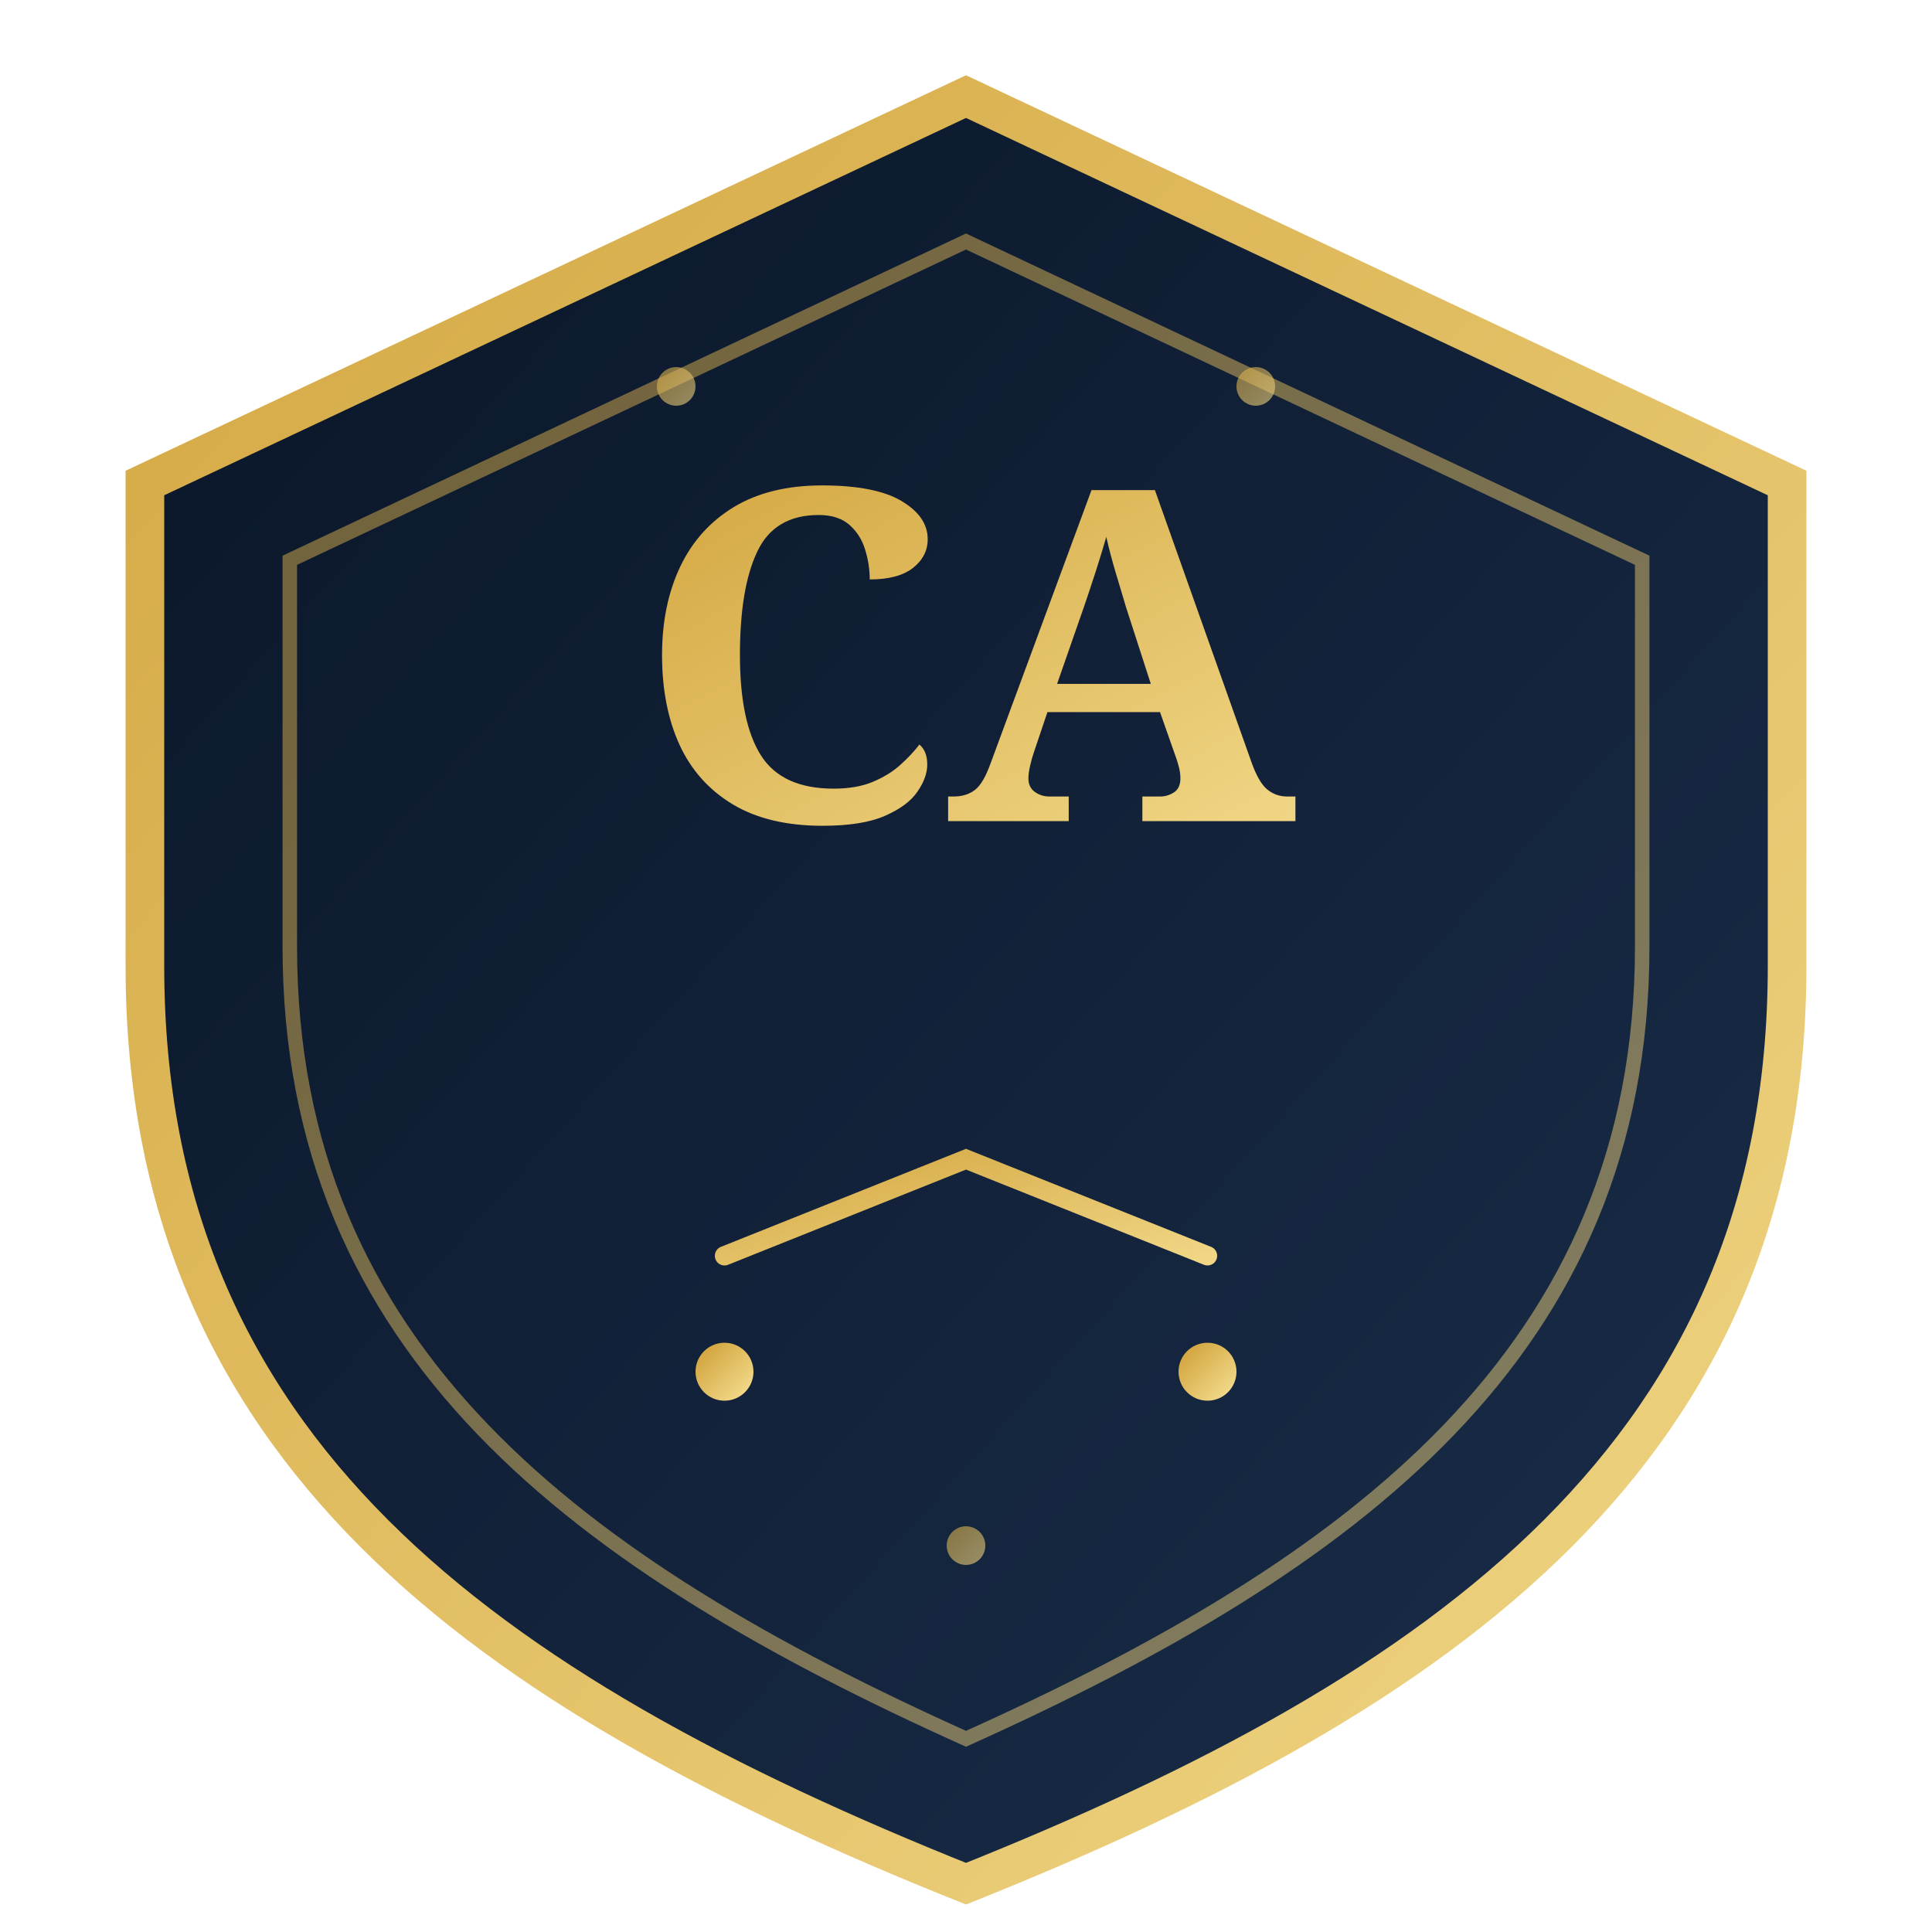
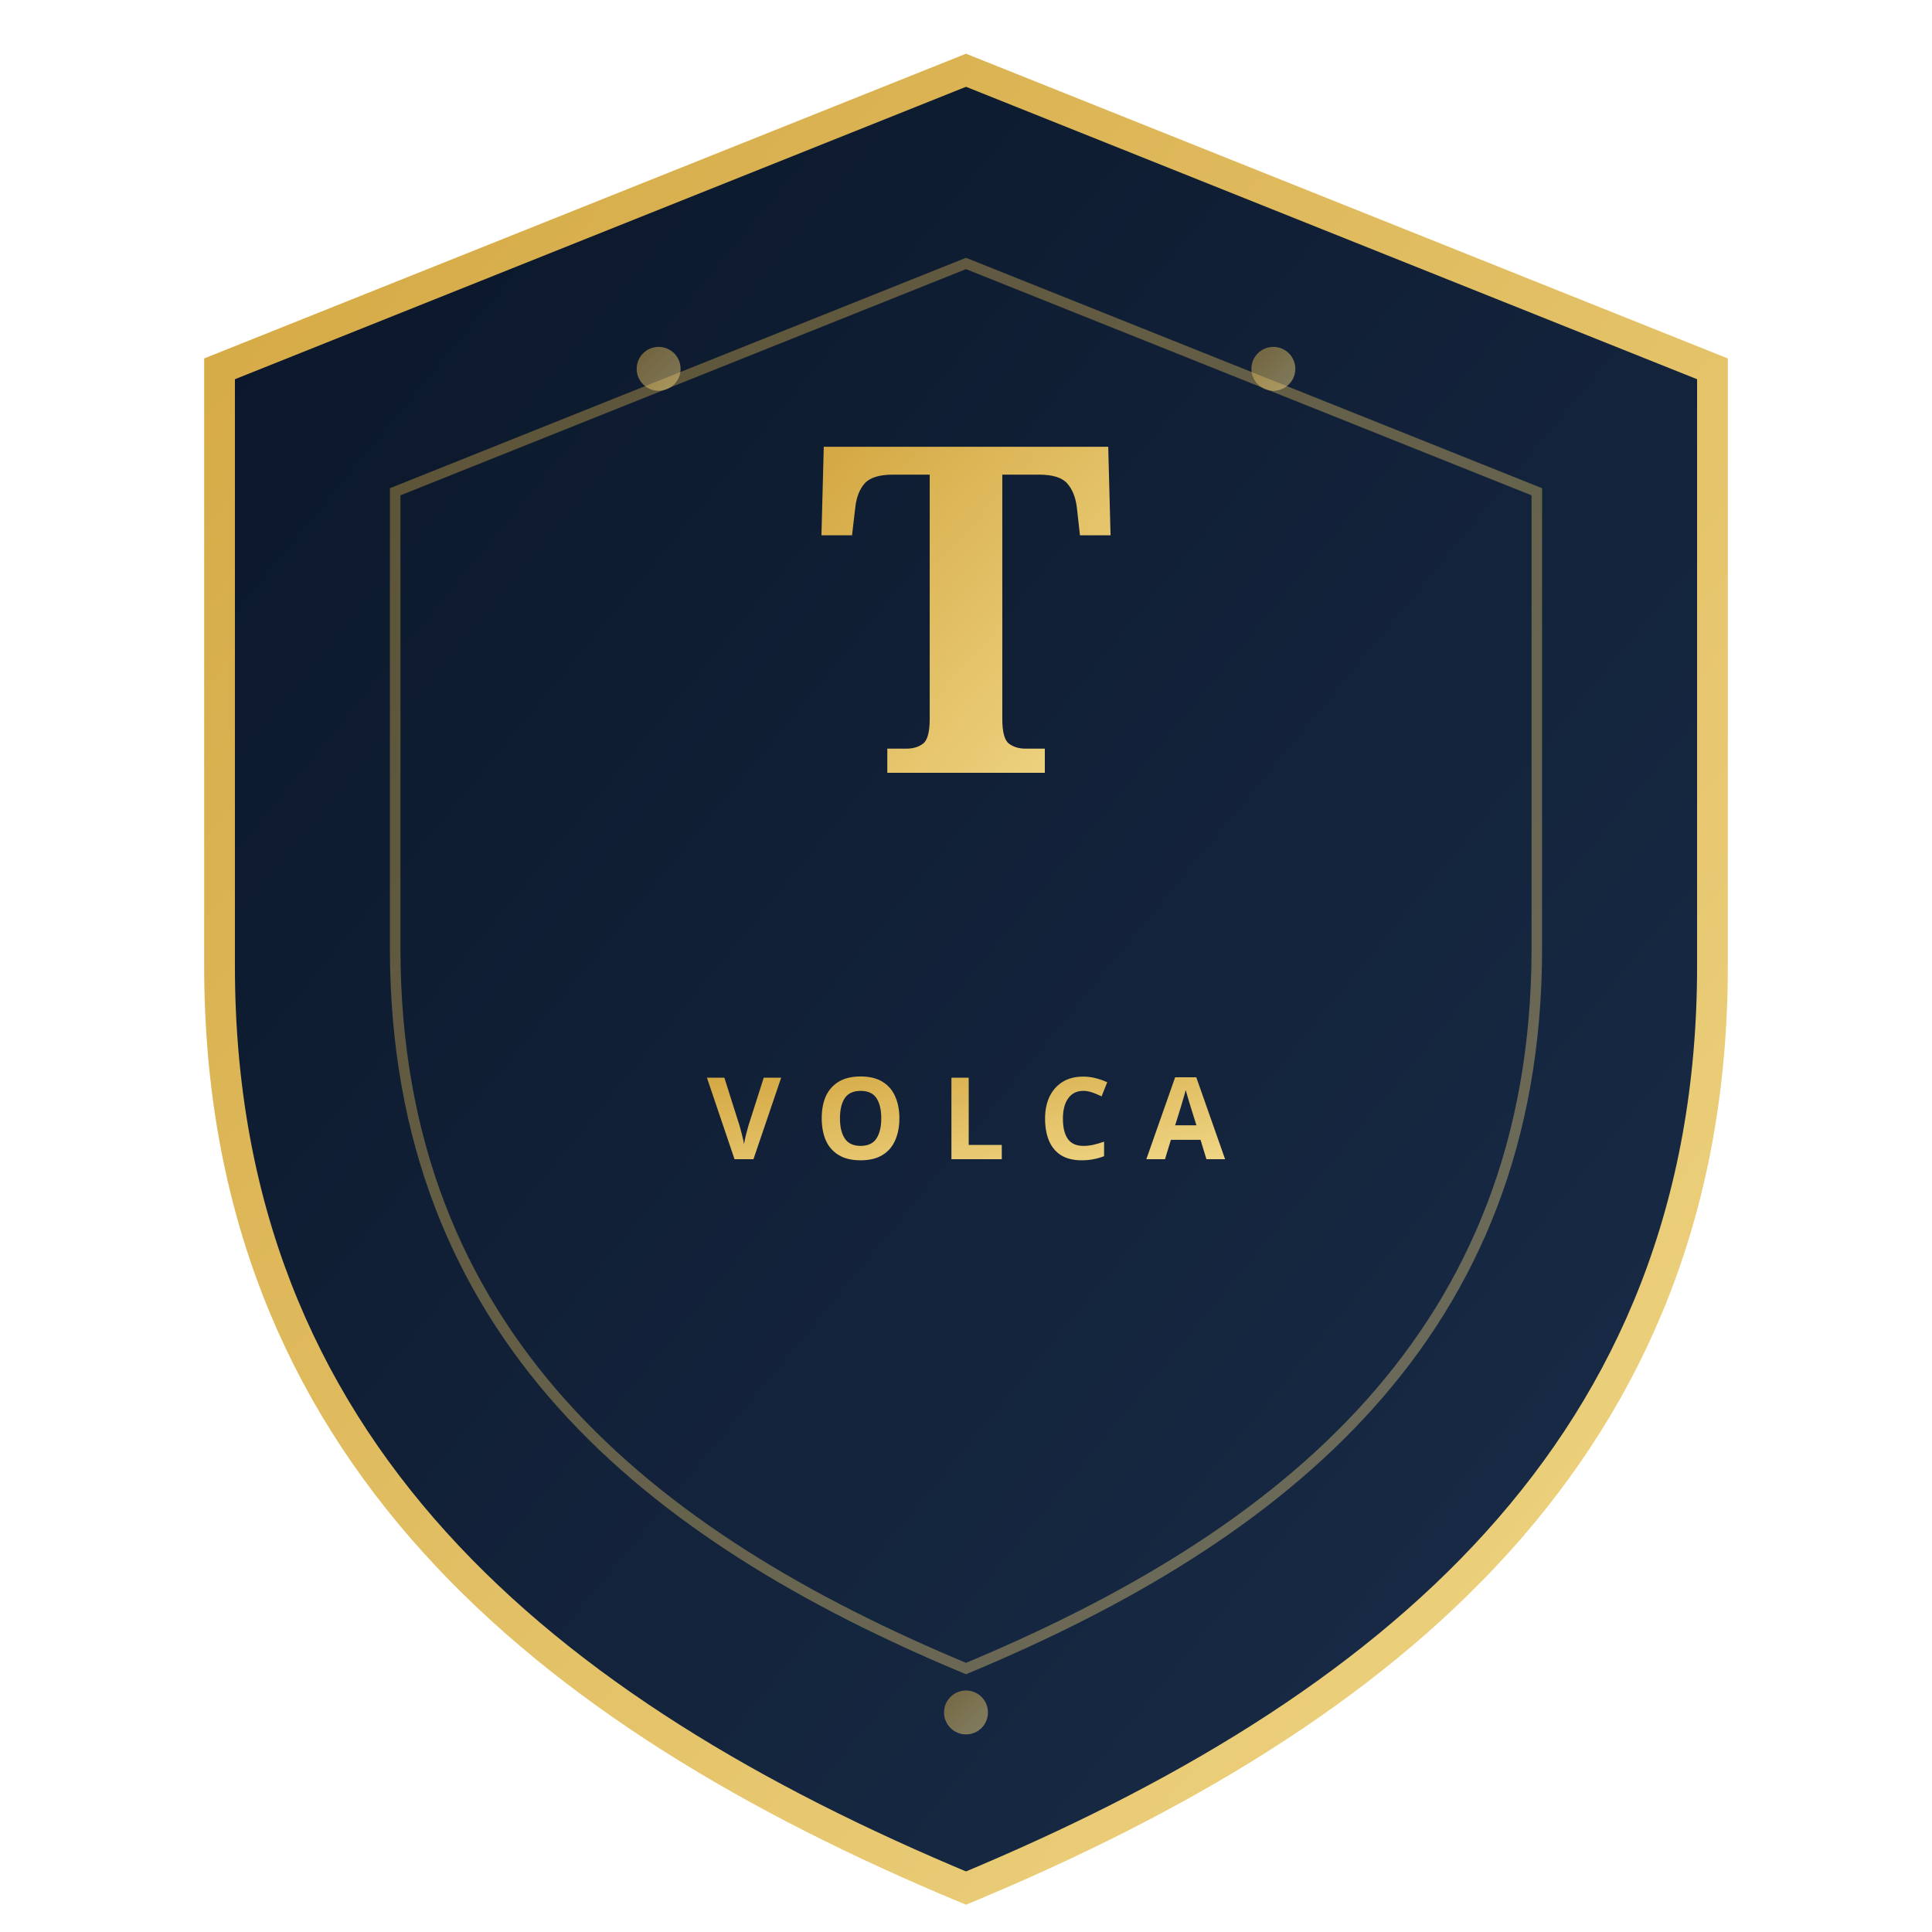
- <svg xmlns="http://www.w3.org/2000/svg" viewBox="0 0 200 200" fill="none">
+ <svg xmlns="http://www.w3.org/2000/svg" viewBox="0 0 220 220" fill="none">
  <defs>
-     <linearGradient id="goldGrad" x1="0%" y1="0%" x2="100%" y2="100%">
+     <linearGradient id="tg" x1="0%" y1="0%" x2="100%" y2="100%">
      <stop offset="0%" stop-color="#d4a843" />
      <stop offset="100%" stop-color="#f0d685" />
    </linearGradient>
-     <linearGradient id="bgGrad" x1="0%" y1="0%" x2="100%" y2="100%">
+     <linearGradient id="bg" x1="0%" y1="0%" x2="100%" y2="100%">
      <stop offset="0%" stop-color="#0a1628" />
      <stop offset="100%" stop-color="#1a2d4a" />
    </linearGradient>
  </defs>
-   <path d="M100 10 L185 50 L185 100 C185 150 150 175 100 195 C50 175 15 150 15 100 L15 50 Z" fill="url(#bgGrad)" stroke="url(#goldGrad)" stroke-width="4" />
-   <path d="M100 25 L170 58 L170 98 C170 140 140 162 100 180 C60 162 30 140 30 98 L30 58 Z" fill="none" stroke="url(#goldGrad)" stroke-width="1.5" opacity="0.5" />
-   <text x="100" y="85" text-anchor="middle" font-family="Georgia, serif" font-size="48" font-weight="bold" fill="url(#goldGrad)">CA</text>
-   <g transform="translate(100, 125)" stroke="url(#goldGrad)" stroke-width="2" fill="none">
-     <line x1="0" y1="-10" x2="0" y2="15" />
-     <path d="M-25 5 L0 -5 L25 5" stroke-linecap="round" />
-     <line x1="-25" y1="5" x2="-25" y2="15" />
-     <line x1="25" y1="5" x2="25" y2="15" />
-     <circle cx="-25" cy="17" r="2" fill="url(#goldGrad)" />
-     <circle cx="25" cy="17" r="2" fill="url(#goldGrad)" />
-   </g>
-   <circle cx="70" cy="40" r="2" fill="url(#goldGrad)" opacity="0.6" />
-   <circle cx="130" cy="40" r="2" fill="url(#goldGrad)" opacity="0.6" />
-   <circle cx="100" cy="160" r="2" fill="url(#goldGrad)" opacity="0.6" />
+   <path d="M110 8 L195 42 L195 110 C195 165 158 195 110 215 C62 195 25 165 25 110 L25 42 Z" fill="url(#bg)" stroke="url(#tg)" stroke-width="3.5" />
+   <path d="M110 30 L175 56 L175 108 C175 152 146 175 110 190 C74 175 45 152 45 108 L45 56 Z" fill="none" stroke="url(#tg)" stroke-width="1.2" opacity="0.4" />
+   <text x="110" y="88" text-anchor="middle" font-family="Georgia, serif" font-size="52" font-weight="bold" fill="url(#tg)">T</text>
+   <text x="110" y="132" text-anchor="middle" font-family="system-ui" font-size="13" font-weight="700" letter-spacing="4" fill="url(#tg)">VOLCA</text>
+   <circle cx="75" cy="42" r="2.5" fill="url(#tg)" opacity="0.5" />
+   <circle cx="145" cy="42" r="2.5" fill="url(#tg)" opacity="0.5" />
+   <circle cx="110" cy="195" r="2.5" fill="url(#tg)" opacity="0.5" />
</svg>
